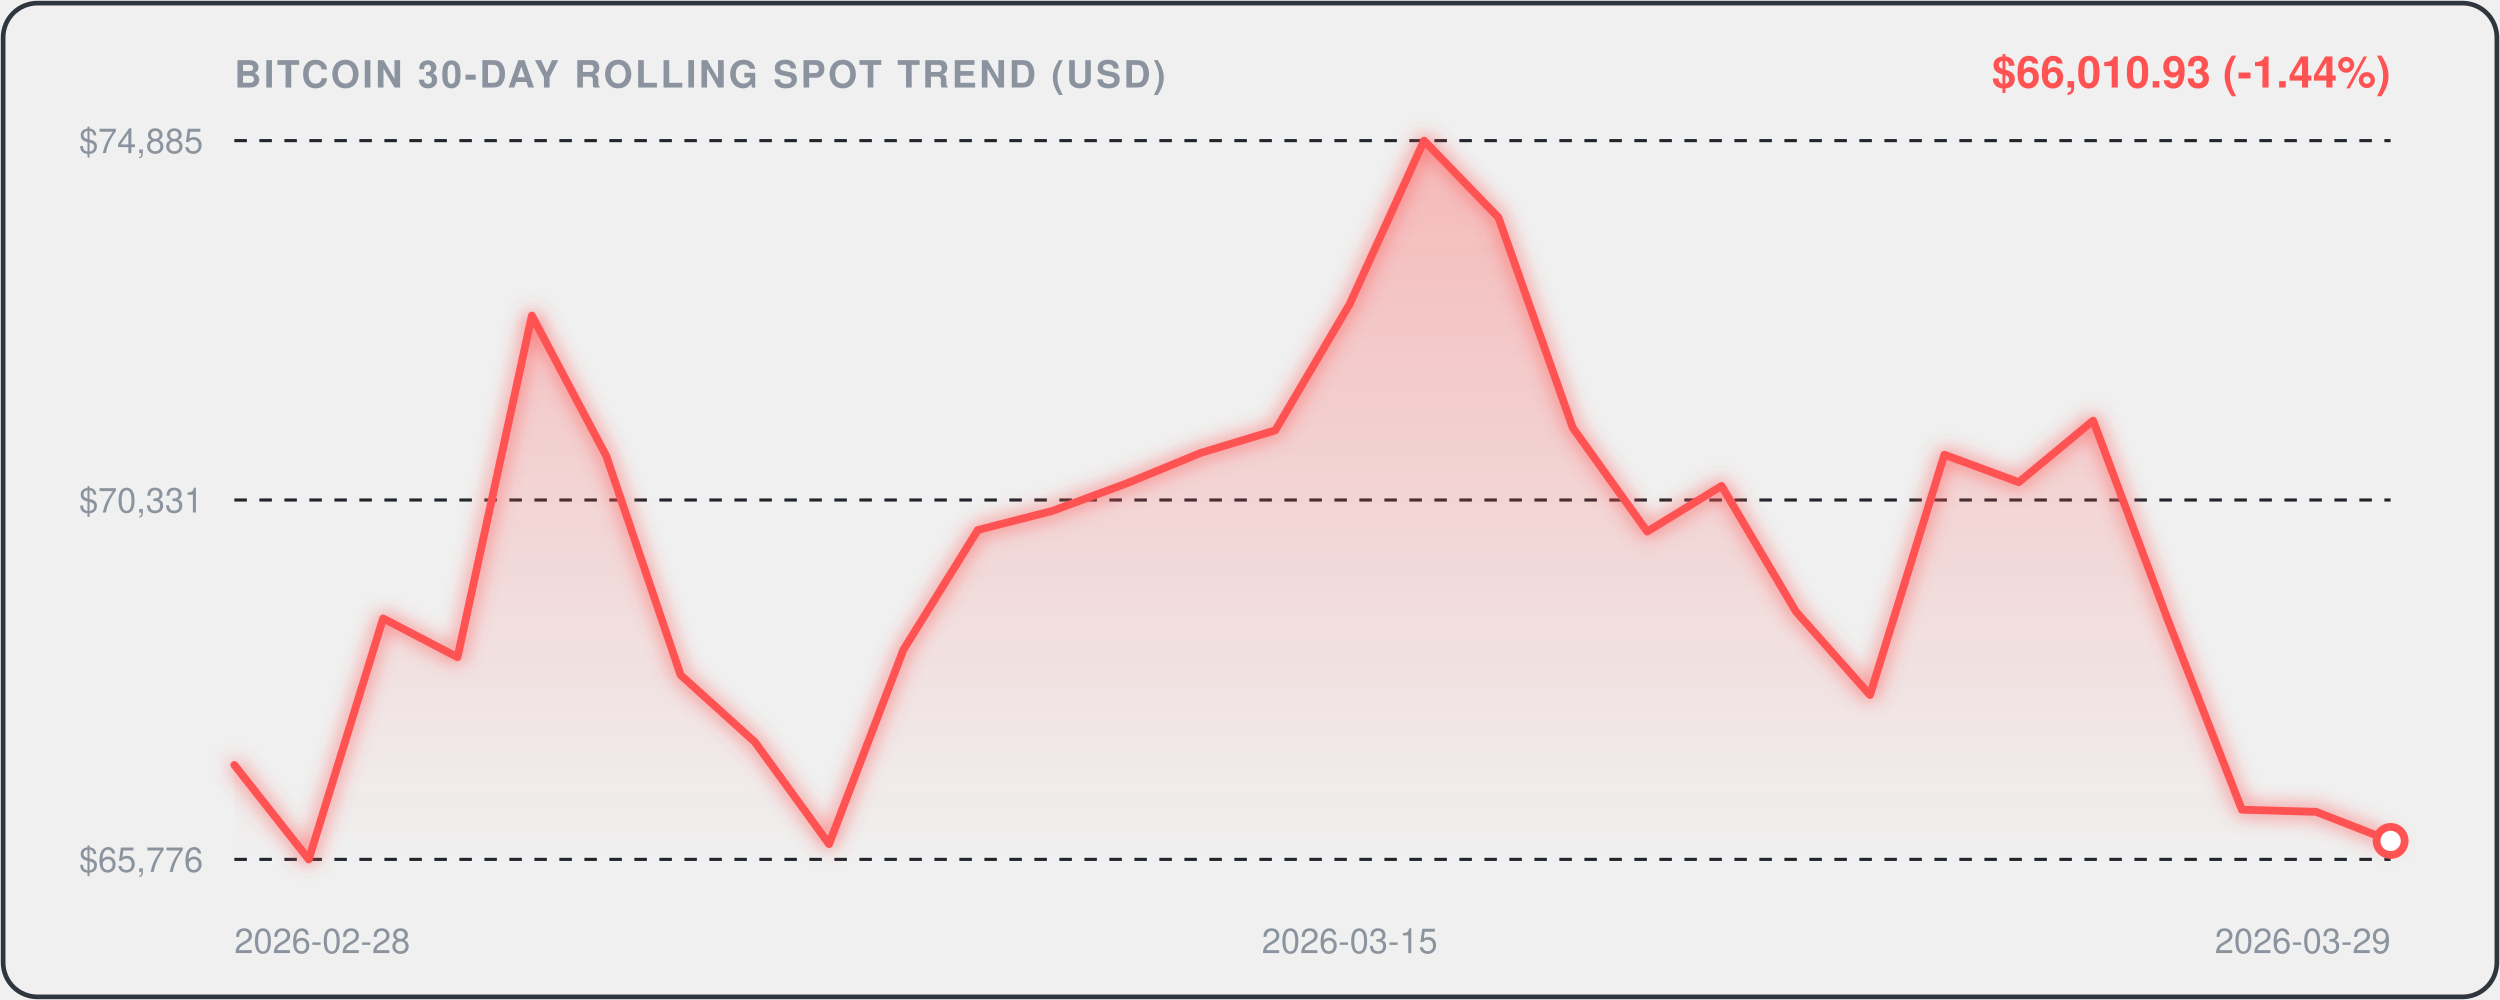
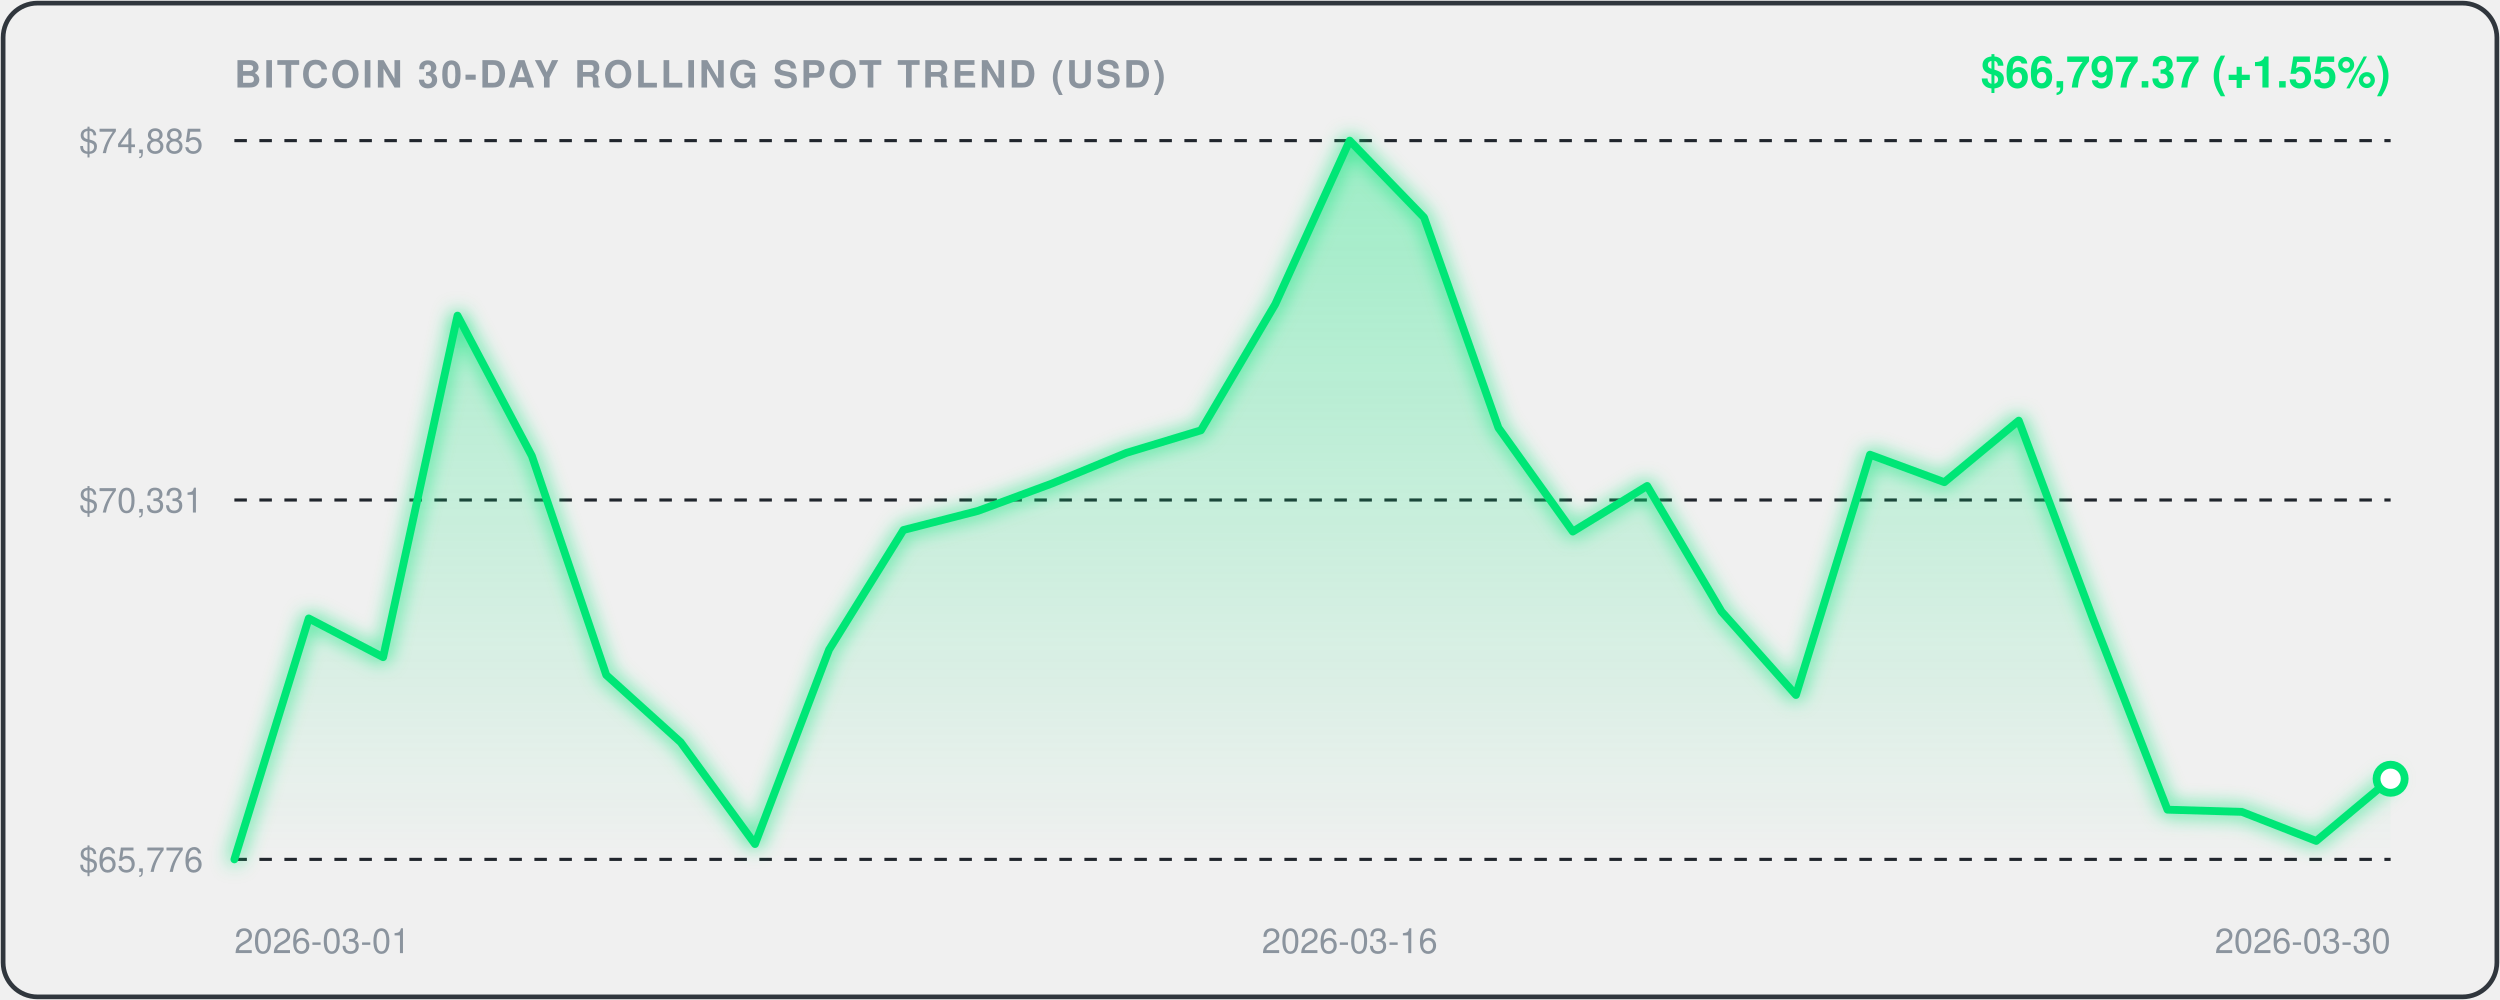
<svg xmlns="http://www.w3.org/2000/svg" viewBox="0 0 800 320" width="100%" height="100%" style="background:#0d1117;border-radius:12px;font-family:-apple-system,BlinkMacSystemFont,'Segoe UI',Helvetica,Arial,sans-serif;">
  <defs>
    <linearGradient id="areaGrad" x1="0" y1="0" x2="0" y2="1">
-       <stop offset="0%" stop-color="rgba(255, 82, 82, 0.35)" />
-       <stop offset="100%" stop-color="rgba(255, 82, 82, 0.0)" />
+       <stop offset="0%" stop-color="rgba(0, 230, 118, 0.35)" />
+       <stop offset="100%" stop-color="rgba(0, 230, 118, 0.0)" />
    </linearGradient>
    <filter id="glow" x="-20%" y="-20%" width="140%" height="140%">
      <feGaussianBlur stdDeviation="3" result="blur" />
      <feComposite in="SourceGraphic" in2="blur" operator="over" />
    </filter>
  </defs>
  <rect x="1" y="1" width="798" height="318" rx="11" fill="none" stroke="#30363d" stroke-width="1.5" />
  <text x="75" y="28" fill="#8b949e" font-size="12" font-weight="600" letter-spacing="0.8">BITCOIN 30-DAY ROLLING SPOT TREND (USD)</text>
-   <text x="765" y="28" text-anchor="end" fill="#FF5252" font-size="14" font-weight="700">$66,010.93 (-1.44%)</text>
+   <text x="765" y="28" text-anchor="end" fill="#00E676" font-size="14" font-weight="700">$66,797.37 (+1.55%)</text>
  <line x1="75" y1="45" x2="765" y2="45" stroke="#21262d" stroke-width="1" stroke-dasharray="4,4" />
  <text x="65" y="49" text-anchor="end" fill="#8b949e" font-size="11">$74,885</text>
  <line x1="75" y1="160.0" x2="765" y2="160.0" stroke="#21262d" stroke-width="1" stroke-dasharray="4,4" />
  <text x="65" y="164.0" text-anchor="end" fill="#8b949e" font-size="11">$70,331</text>
  <line x1="75" y1="275" x2="765" y2="275" stroke="#21262d" stroke-width="1" stroke-dasharray="4,4" />
  <text x="65" y="279" text-anchor="end" fill="#8b949e" font-size="11">$65,776</text>
-   <path d="M 75.0,244.8 L 98.8,275.0 L 122.6,197.9 L 146.4,210.3 L 170.2,101.0 L 194.0,145.9 L 217.8,216.0 L 241.6,237.5 L 265.3,270.1 L 289.1,207.9 L 312.9,169.6 L 336.7,163.5 L 360.5,154.7 L 384.3,144.9 L 408.1,137.7 L 431.9,97.3 L 455.7,45.0 L 479.5,69.6 L 503.3,136.9 L 527.1,170.1 L 550.9,155.5 L 574.7,195.7 L 598.4,222.4 L 622.2,145.5 L 646.0,154.3 L 669.8,134.6 L 693.6,198.1 L 717.4,259.1 L 741.2,259.8 L 765.0,269.1 L 765.0,275.0 L 75.0,275.0 Z" fill="url(#areaGrad)" />
-   <path d="M 75.0,244.8 L 98.8,275.0 L 122.6,197.9 L 146.4,210.3 L 170.2,101.0 L 194.0,145.9 L 217.8,216.0 L 241.6,237.5 L 265.3,270.1 L 289.1,207.9 L 312.9,169.6 L 336.7,163.5 L 360.5,154.7 L 384.3,144.9 L 408.1,137.7 L 431.9,97.3 L 455.7,45.0 L 479.5,69.6 L 503.3,136.9 L 527.1,170.1 L 550.9,155.5 L 574.7,195.7 L 598.4,222.4 L 622.2,145.5 L 646.0,154.3 L 669.8,134.6 L 693.6,198.1 L 717.4,259.1 L 741.2,259.8 L 765.0,269.1" fill="none" stroke="#FF5252" stroke-width="2.5" stroke-linecap="round" stroke-linejoin="round" filter="url(#glow)" />
-   <circle cx="765.0" cy="269.1" r="4.5" fill="#ffffff" stroke="#FF5252" stroke-width="2.5" />
-   <text x="75.0" y="305" fill="#8b949e" font-size="11" text-anchor="start">2026-02-28</text>
-   <text x="431.9" y="305" fill="#8b949e" font-size="11" text-anchor="middle">2026-03-15</text>
-   <text x="765.0" y="305" fill="#8b949e" font-size="11" text-anchor="end">2026-03-29</text>
+   <path d="M 75.0,275.0 L 98.8,197.9 L 122.6,210.3 L 146.4,101.0 L 170.2,145.9 L 194.0,216.0 L 217.8,237.5 L 241.6,270.1 L 265.3,207.9 L 289.1,169.6 L 312.9,163.5 L 336.7,154.7 L 360.5,144.9 L 384.3,137.7 L 408.1,97.3 L 431.9,45.0 L 455.7,69.6 L 479.5,136.9 L 503.3,170.1 L 527.1,155.5 L 550.9,195.7 L 574.7,222.4 L 598.4,145.5 L 622.2,154.3 L 646.0,134.6 L 669.8,198.1 L 693.6,259.1 L 717.4,259.8 L 741.2,269.1 L 765.0,249.2 L 765.0,275.0 L 75.0,275.0 Z" fill="url(#areaGrad)" />
+   <path d="M 75.0,275.0 L 98.8,197.9 L 122.6,210.3 L 146.4,101.0 L 170.2,145.9 L 194.0,216.0 L 217.8,237.5 L 241.6,270.1 L 265.3,207.9 L 289.1,169.6 L 312.9,163.5 L 336.7,154.7 L 360.5,144.9 L 384.3,137.7 L 408.1,97.3 L 431.9,45.0 L 455.7,69.6 L 479.5,136.9 L 503.3,170.1 L 527.1,155.5 L 550.9,195.7 L 574.7,222.4 L 598.4,145.5 L 622.2,154.3 L 646.0,134.6 L 669.8,198.1 L 693.6,259.1 L 717.4,259.8 L 741.2,269.1 L 765.0,249.2" fill="none" stroke="#00E676" stroke-width="2.5" stroke-linecap="round" stroke-linejoin="round" filter="url(#glow)" />
+   <circle cx="765.0" cy="249.2" r="4.5" fill="#ffffff" stroke="#00E676" stroke-width="2.5" />
+   <text x="75.0" y="305" fill="#8b949e" font-size="11" text-anchor="start">2026-03-01</text>
+   <text x="431.9" y="305" fill="#8b949e" font-size="11" text-anchor="middle">2026-03-16</text>
+   <text x="765.0" y="305" fill="#8b949e" font-size="11" text-anchor="end">2026-03-30</text>
</svg>
